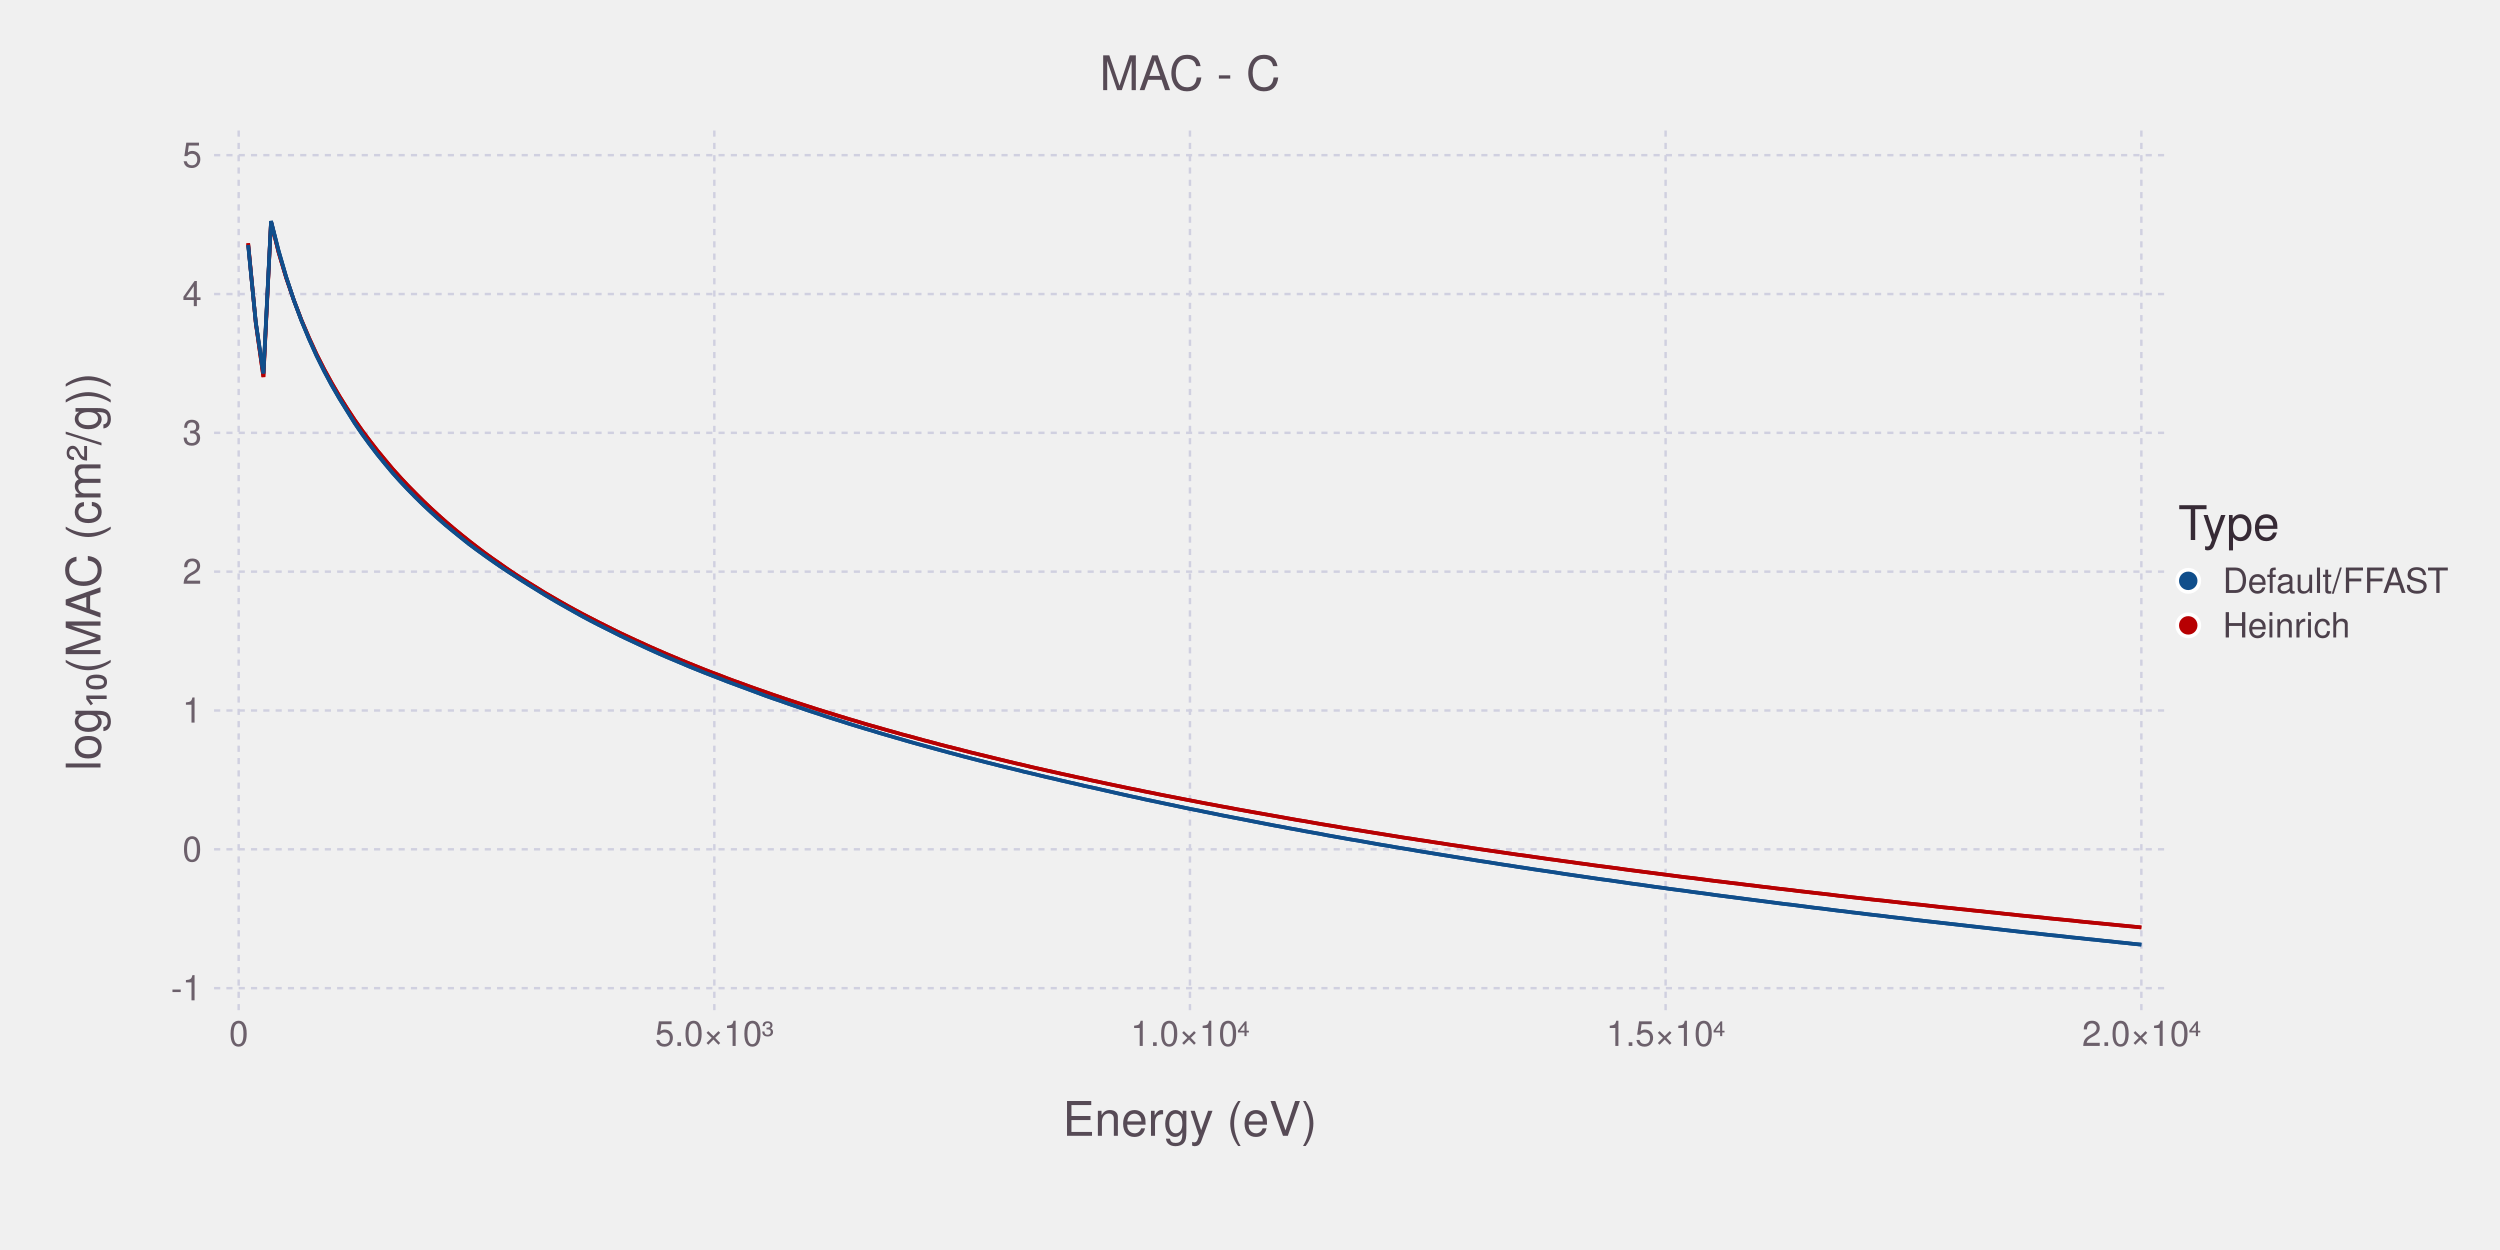
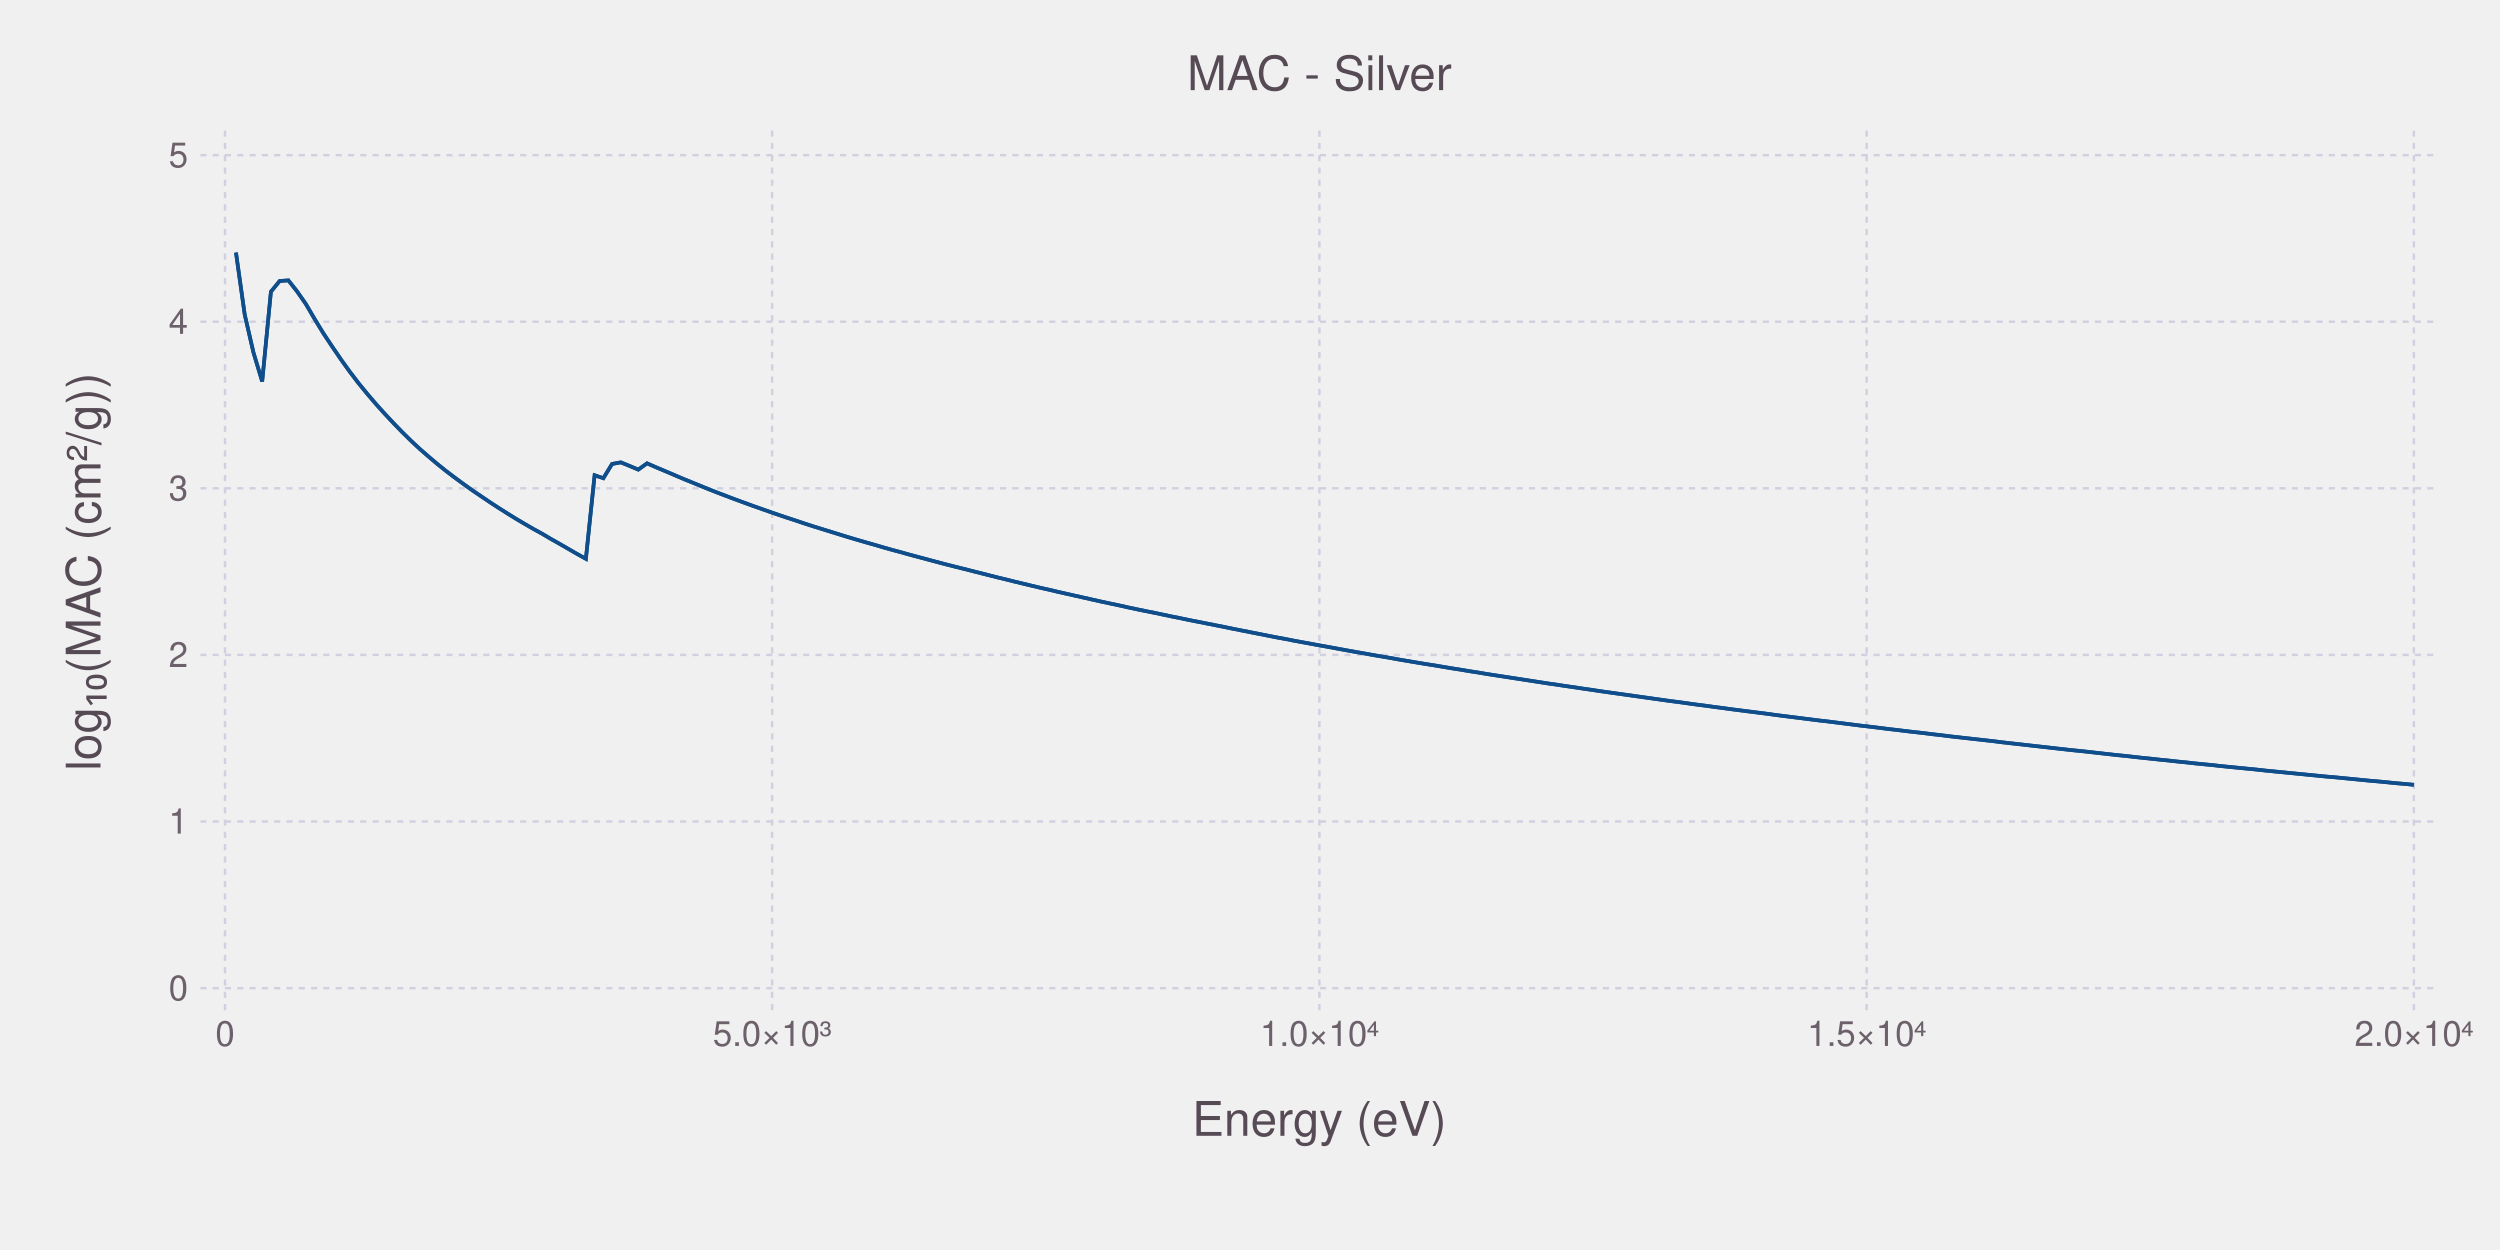
<svg xmlns="http://www.w3.org/2000/svg" version="1.2" width="203.2mm" height="101.6mm" viewBox="0 0 203.2 101.6" stroke="none" fill="#000000" stroke-width="0.3" font-size="3.88">
  <defs>
    <marker id="arrow" markerWidth="15" markerHeight="7" refX="5" refY="3.5" orient="auto" markerUnits="strokeWidth">
      <path d="M0,0 L15,3.5 L0,7 z" stroke="context-stroke" fill="context-stroke" />
    </marker>
  </defs>
-   <g class="plotroot xscalable yscalable" id="img-8d79877b-1">
-     <g font-size="3.88" font-family="'PT Sans','Helvetica Neue','Helvetica',sans-serif" fill="#564A55" stroke="#000000" stroke-opacity="0.000" id="img-8d79877b-2">
-       <g transform="translate(96.72,89.99)">
+   <g class="plotroot xscalable yscalable" id="img-f7e0c29f-1">
+     <g font-size="3.88" font-family="'PT Sans','Helvetica Neue','Helvetica',sans-serif" fill="#564A55" stroke="#000000" stroke-opacity="0.000" id="img-f7e0c29f-2">
+       <g transform="translate(107.24,89.99)">
        <g class="primitive">
          <text text-anchor="middle" dy="0.6em">Energy (eV)</text>
        </g>
      </g>
    </g>
-     <g class="guide xlabels" font-size="2.82" font-family="'PT Sans Caption','Helvetica Neue','Helvetica',sans-serif" fill="#6C606B" id="img-8d79877b-3">
-       <g transform="translate(19.4,83.32)">
+     <g class="guide xlabels" font-size="2.82" font-family="'PT Sans Caption','Helvetica Neue','Helvetica',sans-serif" fill="#6C606B" id="img-f7e0c29f-3">
+       <g transform="translate(18.29,83.32)">
        <g class="primitive">
          <text text-anchor="middle" dy="0.6em">0</text>
        </g>
      </g>
-       <g transform="translate(58.06,83.32)">
+       <g transform="translate(62.76,83.32)">
        <g class="primitive">
          <text text-anchor="middle" dy="0.6em">5.0×10³</text>
        </g>
      </g>
-       <g transform="translate(96.72,83.32)">
+       <g transform="translate(107.24,83.32)">
        <g class="primitive">
          <text text-anchor="middle" dy="0.6em">1.0×10⁴</text>
        </g>
      </g>
-       <g transform="translate(135.38,83.32)">
+       <g transform="translate(151.72,83.32)">
        <g class="primitive">
          <text text-anchor="middle" dy="0.6em">1.5×10⁴</text>
        </g>
      </g>
-       <g transform="translate(174.05,83.32)">
+       <g transform="translate(196.2,83.32)">
        <g class="primitive">
          <text text-anchor="middle" dy="0.6em">2.0×10⁴</text>
        </g>
      </g>
    </g>
-     <g class="guide colorkey" id="img-8d79877b-4">
-       <g fill="#4C404B" font-size="2.82" font-family="'PT Sans','Helvetica Neue','Helvetica',sans-serif" id="img-8d79877b-5">
-         <g transform="translate(180.67,47.21)" id="img-8d79877b-6">
-           <g class="primitive">
-             <text dy="0.35em">Default/FFAST</text>
+     <g clip-path="url(#img-f7e0c29f-4)">
+       <g id="img-f7e0c29f-5">
+         <g pointer-events="visible" stroke-width="0.3" fill="#000000" fill-opacity="0.000" stroke="#000000" stroke-opacity="0.000" class="guide background" id="img-f7e0c29f-6">
+           <g transform="translate(107.24,46.46)" id="img-f7e0c29f-7">
+             <path d="M-90.96,-35.85 L 90.96 -35.85 90.96 35.85 -90.96 35.85 z" class="primitive" />
          </g>
        </g>
-         <g transform="translate(180.67,50.83)" id="img-8d79877b-7">
-           <g class="primitive">
-             <text dy="0.35em">Heinrich</text>
+         <g class="guide ygridlines xfixed" stroke-dasharray="0.5,0.5" stroke-width="0.2" stroke="#D0D0E0" id="img-f7e0c29f-8">
+           <g transform="translate(107.24,80.32)" id="img-f7e0c29f-9">
+             <path fill="none" d="M-90.96,0 L 90.96 0" class="primitive" />
+           </g>
+           <g transform="translate(107.24,66.77)" id="img-f7e0c29f-10">
+             <path fill="none" d="M-90.96,0 L 90.96 0" class="primitive" />
+           </g>
+           <g transform="translate(107.24,53.23)" id="img-f7e0c29f-11">
+             <path fill="none" d="M-90.96,0 L 90.96 0" class="primitive" />
+           </g>
+           <g transform="translate(107.24,39.69)" id="img-f7e0c29f-12">
+             <path fill="none" d="M-90.96,0 L 90.96 0" class="primitive" />
+           </g>
+           <g transform="translate(107.24,26.15)" id="img-f7e0c29f-13">
+             <path fill="none" d="M-90.96,0 L 90.96 0" class="primitive" />
+           </g>
+           <g transform="translate(107.24,12.61)" id="img-f7e0c29f-14">
+             <path fill="none" d="M-90.96,0 L 90.96 0" class="primitive" />
          </g>
        </g>
-       </g>
-       <g stroke-width="0.3" id="img-8d79877b-8">
-         <g stroke="#FFFFFF" fill-opacity="1" fill="#B70002" id="img-8d79877b-9">
-           <g transform="translate(177.86,50.83)" id="img-8d79877b-10">
-             <circle cx="0" cy="0" r="0.9" class="primitive" />
-           </g>
-         </g>
-         <g stroke="#FFFFFF" fill-opacity="1" fill="#104E8B" id="img-8d79877b-11">
-           <g transform="translate(177.86,47.21)" id="img-8d79877b-12">
-             <circle cx="0" cy="0" r="0.9" class="primitive" />
-           </g>
-         </g>
-       </g>
-       <g fill="#362A35" font-size="3.88" font-family="'PT Sans','Helvetica Neue','Helvetica',sans-serif" stroke="#000000" stroke-opacity="0.000" id="img-8d79877b-13">
-         <g transform="translate(177.05,43.89)" id="img-8d79877b-14">
-           <g class="primitive">
-             <text dy="-0em">Type</text>
-           </g>
-         </g>
-       </g>
-     </g>
-     <g clip-path="url(#img-8d79877b-15)">
-       <g id="img-8d79877b-16">
-         <g pointer-events="visible" stroke-width="0.3" fill="#000000" fill-opacity="0.000" stroke="#000000" stroke-opacity="0.000" class="guide background" id="img-8d79877b-17">
-           <g transform="translate(96.72,46.46)" id="img-8d79877b-18">
-             <path d="M-79.32,-35.85 L 79.32 -35.85 79.32 35.85 -79.32 35.85 z" class="primitive" />
-           </g>
-         </g>
-         <g class="guide ygridlines xfixed" stroke-dasharray="0.5,0.5" stroke-width="0.2" stroke="#D0D0E0" id="img-8d79877b-19">
-           <g transform="translate(96.72,80.32)" id="img-8d79877b-20">
-             <path fill="none" d="M-79.32,0 L 79.32 0" class="primitive" />
-           </g>
-           <g transform="translate(96.72,69.03)" id="img-8d79877b-21">
-             <path fill="none" d="M-79.32,0 L 79.32 0" class="primitive" />
-           </g>
-           <g transform="translate(96.72,57.75)" id="img-8d79877b-22">
-             <path fill="none" d="M-79.32,0 L 79.32 0" class="primitive" />
-           </g>
-           <g transform="translate(96.72,46.46)" id="img-8d79877b-23">
-             <path fill="none" d="M-79.32,0 L 79.32 0" class="primitive" />
-           </g>
-           <g transform="translate(96.72,35.18)" id="img-8d79877b-24">
-             <path fill="none" d="M-79.32,0 L 79.32 0" class="primitive" />
-           </g>
-           <g transform="translate(96.72,23.9)" id="img-8d79877b-25">
-             <path fill="none" d="M-79.32,0 L 79.32 0" class="primitive" />
-           </g>
-           <g transform="translate(96.72,12.61)" id="img-8d79877b-26">
-             <path fill="none" d="M-79.32,0 L 79.32 0" class="primitive" />
-           </g>
-         </g>
-         <g class="guide xgridlines yfixed" stroke-dasharray="0.5,0.5" stroke-width="0.2" stroke="#D0D0E0" id="img-8d79877b-27">
-           <g transform="translate(19.4,46.46)" id="img-8d79877b-28">
+         <g class="guide xgridlines yfixed" stroke-dasharray="0.5,0.5" stroke-width="0.2" stroke="#D0D0E0" id="img-f7e0c29f-15">
+           <g transform="translate(18.29,46.46)" id="img-f7e0c29f-16">
            <path fill="none" d="M0,-35.85 L 0 35.85" class="primitive" />
          </g>
-           <g transform="translate(58.06,46.46)" id="img-8d79877b-29">
+           <g transform="translate(62.76,46.46)" id="img-f7e0c29f-17">
            <path fill="none" d="M0,-35.85 L 0 35.85" class="primitive" />
          </g>
-           <g transform="translate(96.72,46.46)" id="img-8d79877b-30">
+           <g transform="translate(107.24,46.46)" id="img-f7e0c29f-18">
            <path fill="none" d="M0,-35.85 L 0 35.85" class="primitive" />
          </g>
-           <g transform="translate(135.38,46.46)" id="img-8d79877b-31">
+           <g transform="translate(151.72,46.46)" id="img-f7e0c29f-19">
            <path fill="none" d="M0,-35.85 L 0 35.85" class="primitive" />
          </g>
-           <g transform="translate(174.05,46.46)" id="img-8d79877b-32">
+           <g transform="translate(196.2,46.46)" id="img-f7e0c29f-20">
            <path fill="none" d="M0,-35.85 L 0 35.85" class="primitive" />
          </g>
        </g>
-         <g class="plotpanel" id="img-8d79877b-33">
-           <g stroke-width="0.3" fill="#000000" fill-opacity="0.000" class="geometry" id="img-8d79877b-34">
-             <g class="color_RGB{Float64}(0.7186016914382806,8.086625054816313e-7,0.0097916074077615)" stroke-dasharray="none" stroke="#B70002" id="img-8d79877b-35">
-               <g transform="translate(97.11,61.11)" id="img-8d79877b-36">
-                 <path fill="none" d="M-76.94,-41.34 L -76.32 -34.86 -75.7 -30.47 -75.08 -43.08 -74.47 -40.61 -73.85 -38.53 -73.23 -36.72 -72.61 -35.1 -71.99 -33.65 -71.38 -32.32 -70.76 -31.1 -70.14 -29.97 -69.52 -28.91 -68.9 -27.92 -68.29 -26.99 -67.67 -26.11 -67.05 -25.28 -66.43 -24.48 -65.81 -23.73 -65.2 -23 -64.58 -22.31 -63.96 -21.65 -63.34 -21.02 -62.72 -20.4 -62.11 -19.82 -61.49 -19.25 -60.87 -18.7 -60.25 -18.17 -59.63 -17.66 -59.02 -17.17 -58.4 -16.69 -57.78 -16.22 -57.16 -15.77 -56.54 -15.34 -55.93 -14.91 -55.31 -14.49 -54.69 -14.09 -54.07 -13.7 -53.45 -13.32 -52.84 -12.94 -52.22 -12.58 -51.6 -12.22 -50.98 -11.87 -50.36 -11.53 -49.75 -11.2 -49.13 -10.88 -48.51 -10.56 -47.89 -10.25 -47.27 -9.94 -46.66 -9.64 -46.04 -9.35 -45.42 -9.06 -44.8 -8.78 -44.19 -8.5 -43.57 -8.23 -42.95 -7.96 -42.33 -7.7 -41.71 -7.44 -41.1 -7.19 -40.48 -6.94 -39.86 -6.69 -39.24 -6.45 -38.62 -6.22 -38.01 -5.98 -37.39 -5.75 -36.77 -5.53 -36.15 -5.3 -35.53 -5.08 -34.92 -4.87 -34.3 -4.65 -33.68 -4.44 -33.06 -4.23 -32.44 -4.03 -31.83 -3.83 -31.21 -3.63 -30.59 -3.43 -29.97 -3.24 -29.35 -3.05 -28.74 -2.86 -28.12 -2.67 -27.5 -2.49 -26.88 -2.3 -26.26 -2.12 -25.65 -1.95 -25.03 -1.77 -24.41 -1.6 -23.79 -1.42 -23.17 -1.26 -22.56 -1.09 -21.94 -0.92 -21.32 -0.76 -20.7 -0.59 -20.08 -0.43 -19.47 -0.28 -18.85 -0.12 -18.23 0.04 -17.61 0.19 -16.99 0.34 -16.38 0.49 -15.76 0.64 -15.14 0.79 -14.52 0.94 -13.9 1.08 -13.29 1.23 -12.67 1.37 -12.05 1.51 -11.43 1.65 -10.81 1.79 -10.2 1.92 -9.58 2.06 -8.96 2.19 -8.34 2.33 -7.72 2.46 -7.11 2.59 -6.49 2.72 -5.87 2.85 -5.25 2.98 -4.63 3.1 -4.02 3.23 -3.4 3.35 -2.78 3.48 -2.16 3.6 -1.54 3.72 -0.93 3.84 -0.31 3.96 0.31 4.08 0.93 4.2 1.54 4.31 2.16 4.43 2.78 4.54 3.4 4.66 4.02 4.77 4.63 4.88 5.25 4.99 5.87 5.1 6.49 5.21 7.11 5.32 7.72 5.43 8.34 5.54 8.96 5.64 9.58 5.75 10.2 5.86 10.81 5.96 11.43 6.06 12.05 6.17 12.67 6.27 13.29 6.37 13.9 6.47 14.52 6.57 15.14 6.67 15.76 6.77 16.38 6.87 16.99 6.97 17.61 7.06 18.23 7.16 18.85 7.25 19.47 7.35 20.08 7.44 20.7 7.54 21.32 7.63 21.94 7.72 22.56 7.82 23.17 7.91 23.79 8 24.41 8.09 25.03 8.18 25.65 8.27 26.26 8.36 26.88 8.44 27.5 8.53 28.12 8.62 28.74 8.71 29.35 8.79 29.97 8.88 30.59 8.96 31.21 9.05 31.83 9.13 32.44 9.22 33.06 9.3 33.68 9.38 34.3 9.46 34.92 9.55 35.53 9.63 36.15 9.71 36.77 9.79 37.39 9.87 38.01 9.95 38.62 10.03 39.24 10.11 39.86 10.19 40.48 10.26 41.1 10.34 41.71 10.42 42.33 10.5 42.95 10.57 43.57 10.65 44.19 10.72 44.8 10.8 45.42 10.87 46.04 10.95 46.66 11.02 47.27 11.1 47.89 11.17 48.51 11.24 49.13 11.32 49.75 11.39 50.36 11.46 50.98 11.53 51.6 11.6 52.22 11.68 52.84 11.75 53.45 11.82 54.07 11.89 54.69 11.96 55.31 12.03 55.93 12.09 56.54 12.16 57.16 12.23 57.78 12.3 58.4 12.37 59.02 12.43 59.63 12.5 60.25 12.57 60.87 12.64 61.49 12.7 62.11 12.77 62.72 12.83 63.34 12.9 63.96 12.96 64.58 13.03 65.2 13.09 65.81 13.16 66.43 13.22 67.05 13.29 67.67 13.35 68.29 13.41 68.9 13.47 69.52 13.54 70.14 13.6 70.76 13.66 71.38 13.72 71.99 13.79 72.61 13.85 73.23 13.91 73.85 13.97 74.47 14.03 75.08 14.09 75.7 14.15 76.32 14.21 76.94 14.27" class="primitive" />
+         <g class="plotpanel" id="img-f7e0c29f-21">
+           <g stroke-width="0.3" fill="#000000" fill-opacity="0.000" class="geometry" id="img-f7e0c29f-22">
+             <g class="color_RGB{Float64}(0.06274509803921569,0.3058823529411765,0.5450980392156862)" stroke-dasharray="none" stroke="#104E8B" id="img-f7e0c29f-23">
+               <g transform="translate(107.69,50.41)" id="img-f7e0c29f-24">
+                 <path fill="none" d="M-88.51,-29.88 L -87.8 -24.84 -87.09 -21.76 -86.38 -19.4 -85.67 -26.7 -84.96 -27.57 -84.25 -27.62 -83.54 -26.72 -82.83 -25.7 -82.11 -24.47 -81.4 -23.31 -80.69 -22.24 -79.98 -21.2 -79.27 -20.21 -78.56 -19.28 -77.85 -18.41 -77.14 -17.58 -76.43 -16.79 -75.72 -16.03 -75 -15.29 -74.29 -14.59 -73.58 -13.93 -72.87 -13.31 -72.16 -12.71 -71.45 -12.14 -70.74 -11.6 -70.03 -11.08 -69.32 -10.57 -68.61 -10.09 -67.9 -9.61 -67.18 -9.14 -66.47 -8.69 -65.76 -8.25 -65.05 -7.83 -64.34 -7.42 -63.63 -7.03 -62.92 -6.61 -62.21 -6.21 -61.5 -5.8 -60.79 -5.39 -60.07 -4.99 -59.36 -11.78 -58.65 -11.54 -57.94 -12.7 -57.23 -12.83 -56.52 -12.54 -55.81 -12.24 -55.1 -12.75 -54.39 -12.44 -53.68 -12.14 -52.97 -11.84 -52.25 -11.53 -51.54 -11.24 -50.83 -10.95 -50.12 -10.66 -49.41 -10.38 -48.7 -10.11 -47.99 -9.84 -47.28 -9.58 -46.57 -9.32 -45.86 -9.07 -45.15 -8.82 -44.43 -8.57 -43.72 -8.33 -43.01 -8.1 -42.3 -7.86 -41.59 -7.63 -40.88 -7.41 -40.17 -7.19 -39.46 -6.97 -38.75 -6.75 -38.04 -6.54 -37.32 -6.33 -36.61 -6.13 -35.9 -5.92 -35.19 -5.72 -34.48 -5.53 -33.77 -5.33 -33.06 -5.14 -32.35 -4.95 -31.64 -4.76 -30.93 -4.57 -30.22 -4.39 -29.5 -4.21 -28.79 -4.03 -28.08 -3.85 -27.37 -3.67 -26.66 -3.49 -25.95 -3.32 -25.24 -3.14 -24.53 -2.97 -23.82 -2.8 -23.11 -2.63 -22.39 -2.47 -21.68 -2.3 -20.97 -2.14 -20.26 -1.98 -19.55 -1.82 -18.84 -1.66 -18.13 -1.5 -17.42 -1.35 -16.71 -1.2 -16 -1.04 -15.29 -0.89 -14.57 -0.74 -13.86 -0.6 -13.15 -0.45 -12.44 -0.3 -11.73 -0.16 -11.02 -0.01 -10.31 0.13 -9.6 0.27 -8.89 0.41 -8.18 0.55 -7.46 0.7 -6.75 0.84 -6.04 0.98 -5.33 1.12 -4.62 1.26 -3.91 1.4 -3.2 1.53 -2.49 1.67 -1.78 1.8 -1.07 1.93 -0.36 2.06 0.36 2.19 1.07 2.32 1.78 2.45 2.49 2.58 3.2 2.7 3.91 2.83 4.62 2.95 5.33 3.07 6.04 3.2 6.75 3.32 7.46 3.44 8.18 3.56 8.89 3.67 9.6 3.79 10.31 3.91 11.02 4.02 11.73 4.14 12.44 4.25 13.15 4.37 13.86 4.48 14.57 4.59 15.29 4.7 16 4.81 16.71 4.92 17.42 5.03 18.13 5.14 18.84 5.24 19.55 5.35 20.26 5.45 20.97 5.56 21.68 5.66 22.39 5.77 23.11 5.87 23.82 5.97 24.53 6.07 25.24 6.17 25.95 6.27 26.66 6.37 27.37 6.47 28.08 6.57 28.79 6.66 29.5 6.76 30.22 6.86 30.93 6.95 31.64 7.05 32.35 7.14 33.06 7.24 33.77 7.33 34.48 7.42 35.19 7.51 35.9 7.6 36.61 7.7 37.32 7.79 38.04 7.88 38.75 7.97 39.46 8.06 40.17 8.15 40.88 8.23 41.59 8.32 42.3 8.41 43.01 8.5 43.72 8.59 44.43 8.67 45.15 8.76 45.86 8.85 46.57 8.93 47.28 9.02 47.99 9.1 48.7 9.18 49.41 9.27 50.12 9.35 50.83 9.44 51.54 9.52 52.25 9.6 52.97 9.68 53.68 9.76 54.39 9.84 55.1 9.93 55.81 10.01 56.52 10.09 57.23 10.17 57.94 10.25 58.65 10.33 59.36 10.41 60.07 10.49 60.79 10.57 61.5 10.64 62.21 10.72 62.92 10.8 63.63 10.88 64.34 10.96 65.05 11.03 65.76 11.11 66.47 11.19 67.18 11.26 67.9 11.34 68.61 11.41 69.32 11.49 70.03 11.56 70.74 11.64 71.45 11.71 72.16 11.78 72.87 11.86 73.58 11.93 74.29 12 75 12.07 75.72 12.14 76.43 12.22 77.14 12.29 77.85 12.36 78.56 12.43 79.27 12.5 79.98 12.57 80.69 12.64 81.4 12.71 82.11 12.77 82.83 12.84 83.54 12.91 84.25 12.98 84.96 13.05 85.67 13.11 86.38 13.18 87.09 13.25 87.8 13.31 88.51 13.38" class="primitive" />
              </g>
            </g>
          </g>
-           <g stroke-width="0.3" fill="#000000" fill-opacity="0.000" class="geometry" id="img-8d79877b-37">
-             <g class="color_RGB{Float64}(0.7186016914382806,8.086625054816313e-7,0.0097916074077615)" stroke-dasharray="none" stroke="#B70002" id="img-8d79877b-38">
-               <g transform="translate(97.11,61.11)" id="img-8d79877b-39">
-                 <path fill="none" d="M-76.94,-41.34 L -76.32 -34.86 -75.7 -30.47 -75.08 -43.08 -74.47 -40.61 -73.85 -38.53 -73.23 -36.72 -72.61 -35.1 -71.99 -33.65 -71.38 -32.32 -70.76 -31.1 -70.14 -29.97 -69.52 -28.91 -68.9 -27.92 -68.29 -26.99 -67.67 -26.11 -67.05 -25.28 -66.43 -24.48 -65.81 -23.73 -65.2 -23 -64.58 -22.31 -63.96 -21.65 -63.34 -21.02 -62.72 -20.4 -62.11 -19.82 -61.49 -19.25 -60.87 -18.7 -60.25 -18.17 -59.63 -17.66 -59.02 -17.17 -58.4 -16.69 -57.78 -16.22 -57.16 -15.77 -56.54 -15.34 -55.93 -14.91 -55.31 -14.49 -54.69 -14.09 -54.07 -13.7 -53.45 -13.32 -52.84 -12.94 -52.22 -12.58 -51.6 -12.22 -50.98 -11.87 -50.36 -11.53 -49.75 -11.2 -49.13 -10.88 -48.51 -10.56 -47.89 -10.25 -47.27 -9.94 -46.66 -9.64 -46.04 -9.35 -45.42 -9.06 -44.8 -8.78 -44.19 -8.5 -43.57 -8.23 -42.95 -7.96 -42.33 -7.7 -41.71 -7.44 -41.1 -7.19 -40.48 -6.94 -39.86 -6.69 -39.24 -6.45 -38.62 -6.22 -38.01 -5.98 -37.39 -5.75 -36.77 -5.53 -36.15 -5.3 -35.53 -5.08 -34.92 -4.87 -34.3 -4.65 -33.68 -4.44 -33.06 -4.23 -32.44 -4.03 -31.83 -3.83 -31.21 -3.63 -30.59 -3.43 -29.97 -3.24 -29.35 -3.05 -28.74 -2.86 -28.12 -2.67 -27.5 -2.49 -26.88 -2.3 -26.26 -2.12 -25.65 -1.95 -25.03 -1.77 -24.41 -1.6 -23.79 -1.42 -23.17 -1.26 -22.56 -1.09 -21.94 -0.92 -21.32 -0.76 -20.7 -0.59 -20.08 -0.43 -19.47 -0.28 -18.85 -0.12 -18.23 0.04 -17.61 0.19 -16.99 0.34 -16.38 0.49 -15.76 0.64 -15.14 0.79 -14.52 0.94 -13.9 1.08 -13.29 1.23 -12.67 1.37 -12.05 1.51 -11.43 1.65 -10.81 1.79 -10.2 1.92 -9.58 2.06 -8.96 2.19 -8.34 2.33 -7.72 2.46 -7.11 2.59 -6.49 2.72 -5.87 2.85 -5.25 2.98 -4.63 3.1 -4.02 3.23 -3.4 3.35 -2.78 3.48 -2.16 3.6 -1.54 3.72 -0.93 3.84 -0.31 3.96 0.31 4.08 0.93 4.2 1.54 4.31 2.16 4.43 2.78 4.54 3.4 4.66 4.02 4.77 4.63 4.88 5.25 4.99 5.87 5.1 6.49 5.21 7.11 5.32 7.72 5.43 8.34 5.54 8.96 5.64 9.58 5.75 10.2 5.86 10.81 5.96 11.43 6.06 12.05 6.17 12.67 6.27 13.29 6.37 13.9 6.47 14.52 6.57 15.14 6.67 15.76 6.77 16.38 6.87 16.99 6.97 17.61 7.06 18.23 7.16 18.85 7.25 19.47 7.35 20.08 7.44 20.7 7.54 21.32 7.63 21.94 7.72 22.56 7.82 23.17 7.91 23.79 8 24.41 8.09 25.03 8.18 25.65 8.27 26.26 8.36 26.88 8.44 27.5 8.53 28.12 8.62 28.74 8.71 29.35 8.79 29.97 8.88 30.59 8.96 31.21 9.05 31.83 9.13 32.44 9.22 33.06 9.3 33.68 9.38 34.3 9.46 34.92 9.55 35.53 9.63 36.15 9.71 36.77 9.79 37.39 9.87 38.01 9.95 38.62 10.03 39.24 10.11 39.86 10.19 40.48 10.26 41.1 10.34 41.71 10.42 42.33 10.5 42.95 10.57 43.57 10.65 44.19 10.72 44.8 10.8 45.42 10.87 46.04 10.95 46.66 11.02 47.27 11.1 47.89 11.17 48.51 11.24 49.13 11.32 49.75 11.39 50.36 11.46 50.98 11.53 51.6 11.6 52.22 11.68 52.84 11.75 53.45 11.82 54.07 11.89 54.69 11.96 55.31 12.03 55.93 12.09 56.54 12.16 57.16 12.23 57.78 12.3 58.4 12.37 59.02 12.43 59.63 12.5 60.25 12.57 60.87 12.64 61.49 12.7 62.11 12.77 62.72 12.83 63.34 12.9 63.96 12.96 64.58 13.03 65.2 13.09 65.81 13.16 66.43 13.22 67.05 13.29 67.67 13.35 68.29 13.41 68.9 13.47 69.52 13.54 70.14 13.6 70.76 13.66 71.38 13.72 71.99 13.79 72.61 13.85 73.23 13.91 73.85 13.97 74.47 14.03 75.08 14.09 75.7 14.15 76.32 14.21 76.94 14.27" class="primitive" />
-               </g>
-             </g>
-           </g>
-           <g stroke-width="0.3" fill="#000000" fill-opacity="0.000" class="geometry" id="img-8d79877b-40">
-             <g class="color_RGB{Float64}(0.06274509803921569,0.3058823529411765,0.5450980392156862)" stroke-dasharray="none" stroke="#104E8B" id="img-8d79877b-41">
-               <g transform="translate(97.11,61.82)" id="img-8d79877b-42">
-                 <path fill="none" d="M-76.94,-41.9 L -76.32 -35.63 -75.7 -31.47 -75.08 -43.85 -74.47 -41.45 -73.85 -39.31 -73.23 -37.43 -72.61 -35.76 -71.99 -34.26 -71.38 -32.9 -70.76 -31.65 -70.14 -30.49 -69.52 -29.42 -68.9 -28.42 -68.29 -27.44 -67.67 -26.53 -67.05 -25.68 -66.43 -24.87 -65.81 -24.11 -65.2 -23.38 -64.58 -22.69 -63.96 -22.03 -63.34 -21.4 -62.72 -20.79 -62.11 -20.22 -61.49 -19.66 -60.87 -19.12 -60.25 -18.61 -59.63 -18.11 -59.02 -17.62 -58.4 -17.16 -57.78 -16.71 -57.16 -16.27 -56.54 -15.84 -55.93 -15.43 -55.31 -15.03 -54.69 -14.63 -54.07 -14.24 -53.45 -13.86 -52.84 -13.48 -52.22 -13.11 -51.6 -12.75 -50.98 -12.4 -50.36 -12.05 -49.75 -11.71 -49.13 -11.38 -48.51 -11.06 -47.89 -10.75 -47.27 -10.44 -46.66 -10.13 -46.04 -9.84 -45.42 -9.55 -44.8 -9.26 -44.19 -8.98 -43.57 -8.7 -42.95 -8.43 -42.33 -8.17 -41.71 -7.91 -41.1 -7.65 -40.48 -7.4 -39.86 -7.15 -39.24 -6.91 -38.62 -6.67 -38.01 -6.43 -37.39 -6.2 -36.77 -5.97 -36.15 -5.74 -35.53 -5.51 -34.92 -5.28 -34.3 -5.06 -33.68 -4.85 -33.06 -4.63 -32.44 -4.42 -31.83 -4.21 -31.21 -4 -30.59 -3.8 -29.97 -3.59 -29.35 -3.39 -28.74 -3.2 -28.12 -3 -27.5 -2.81 -26.88 -2.62 -26.26 -2.44 -25.65 -2.25 -25.03 -2.07 -24.41 -1.89 -23.79 -1.71 -23.17 -1.53 -22.56 -1.36 -21.94 -1.19 -21.32 -1.02 -20.7 -0.85 -20.08 -0.68 -19.47 -0.52 -18.85 -0.35 -18.23 -0.19 -17.61 -0.03 -16.99 0.13 -16.38 0.28 -15.76 0.44 -15.14 0.59 -14.52 0.74 -13.9 0.9 -13.29 1.04 -12.67 1.19 -12.05 1.34 -11.43 1.48 -10.81 1.63 -10.2 1.77 -9.58 1.91 -8.96 2.06 -8.34 2.19 -7.72 2.33 -7.11 2.47 -6.49 2.61 -5.87 2.75 -5.25 2.89 -4.63 3.02 -4.02 3.16 -3.4 3.29 -2.78 3.42 -2.16 3.55 -1.54 3.68 -0.93 3.81 -0.31 3.94 0.31 4.06 0.93 4.19 1.54 4.31 2.16 4.44 2.78 4.56 3.4 4.68 4.02 4.8 4.63 4.92 5.25 5.04 5.87 5.16 6.49 5.28 7.11 5.39 7.72 5.51 8.34 5.62 8.96 5.74 9.58 5.85 10.2 5.96 10.81 6.08 11.43 6.19 12.05 6.3 12.67 6.41 13.29 6.51 13.9 6.62 14.52 6.73 15.14 6.84 15.76 6.94 16.38 7.05 16.99 7.15 17.61 7.25 18.23 7.36 18.85 7.46 19.47 7.56 20.08 7.66 20.7 7.76 21.32 7.86 21.94 7.96 22.56 8.06 23.17 8.16 23.79 8.25 24.41 8.35 25.03 8.45 25.65 8.54 26.26 8.64 26.88 8.73 27.5 8.83 28.12 8.92 28.74 9.01 29.35 9.1 29.97 9.2 30.59 9.29 31.21 9.38 31.83 9.47 32.44 9.56 33.06 9.65 33.68 9.73 34.3 9.82 34.92 9.91 35.53 10 36.15 10.08 36.77 10.17 37.39 10.26 38.01 10.34 38.62 10.43 39.24 10.51 39.86 10.59 40.48 10.68 41.1 10.76 41.71 10.84 42.33 10.93 42.95 11.01 43.57 11.09 44.19 11.17 44.8 11.25 45.42 11.33 46.04 11.41 46.66 11.49 47.27 11.57 47.89 11.65 48.51 11.72 49.13 11.8 49.75 11.88 50.36 11.96 50.98 12.03 51.6 12.11 52.22 12.19 52.84 12.26 53.45 12.34 54.07 12.41 54.69 12.49 55.31 12.56 55.93 12.63 56.54 12.71 57.16 12.78 57.78 12.85 58.4 12.93 59.02 13 59.63 13.07 60.25 13.14 60.87 13.21 61.49 13.28 62.11 13.35 62.72 13.42 63.34 13.49 63.96 13.56 64.58 13.63 65.2 13.7 65.81 13.77 66.43 13.84 67.05 13.91 67.67 13.98 68.29 14.04 68.9 14.11 69.52 14.18 70.14 14.24 70.76 14.31 71.38 14.38 71.99 14.44 72.61 14.51 73.23 14.57 73.85 14.64 74.47 14.7 75.08 14.77 75.7 14.83 76.32 14.9 76.94 14.96" class="primitive" />
-               </g>
-             </g>
-           </g>
-           <g stroke-width="0.3" fill="#000000" fill-opacity="0.000" class="geometry" id="img-8d79877b-43">
-             <g class="color_RGB{Float64}(0.06274509803921569,0.3058823529411765,0.5450980392156862)" stroke-dasharray="none" stroke="#104E8B" id="img-8d79877b-44">
-               <g transform="translate(97.11,61.82)" id="img-8d79877b-45">
-                 <path fill="none" d="M-76.94,-41.9 L -76.32 -35.63 -75.7 -31.47 -75.08 -43.85 -74.47 -41.45 -73.85 -39.31 -73.23 -37.43 -72.61 -35.76 -71.99 -34.26 -71.38 -32.9 -70.76 -31.65 -70.14 -30.49 -69.52 -29.42 -68.9 -28.42 -68.29 -27.44 -67.67 -26.53 -67.05 -25.68 -66.43 -24.87 -65.81 -24.11 -65.2 -23.38 -64.58 -22.69 -63.96 -22.03 -63.34 -21.4 -62.72 -20.79 -62.11 -20.22 -61.49 -19.66 -60.87 -19.12 -60.25 -18.61 -59.63 -18.11 -59.02 -17.62 -58.4 -17.16 -57.78 -16.71 -57.16 -16.27 -56.54 -15.84 -55.93 -15.43 -55.31 -15.03 -54.69 -14.63 -54.07 -14.24 -53.45 -13.86 -52.84 -13.48 -52.22 -13.11 -51.6 -12.75 -50.98 -12.4 -50.36 -12.05 -49.75 -11.71 -49.13 -11.38 -48.51 -11.06 -47.89 -10.75 -47.27 -10.44 -46.66 -10.13 -46.04 -9.84 -45.42 -9.55 -44.8 -9.26 -44.19 -8.98 -43.57 -8.7 -42.95 -8.43 -42.33 -8.17 -41.71 -7.91 -41.1 -7.65 -40.48 -7.4 -39.86 -7.15 -39.24 -6.91 -38.62 -6.67 -38.01 -6.43 -37.39 -6.2 -36.77 -5.97 -36.15 -5.74 -35.53 -5.51 -34.92 -5.28 -34.3 -5.06 -33.68 -4.85 -33.06 -4.63 -32.44 -4.42 -31.83 -4.21 -31.21 -4 -30.59 -3.8 -29.97 -3.59 -29.35 -3.39 -28.74 -3.2 -28.12 -3 -27.5 -2.81 -26.88 -2.62 -26.26 -2.44 -25.65 -2.25 -25.03 -2.07 -24.41 -1.89 -23.79 -1.71 -23.17 -1.53 -22.56 -1.36 -21.94 -1.19 -21.32 -1.02 -20.7 -0.85 -20.08 -0.68 -19.47 -0.52 -18.85 -0.35 -18.23 -0.19 -17.61 -0.03 -16.99 0.13 -16.38 0.28 -15.76 0.44 -15.14 0.59 -14.52 0.74 -13.9 0.9 -13.29 1.04 -12.67 1.19 -12.05 1.34 -11.43 1.48 -10.81 1.63 -10.2 1.77 -9.58 1.91 -8.96 2.06 -8.34 2.19 -7.72 2.33 -7.11 2.47 -6.49 2.61 -5.87 2.75 -5.25 2.89 -4.63 3.02 -4.02 3.16 -3.4 3.29 -2.78 3.42 -2.16 3.55 -1.54 3.68 -0.93 3.81 -0.31 3.94 0.31 4.06 0.93 4.19 1.54 4.31 2.16 4.44 2.78 4.56 3.4 4.68 4.02 4.8 4.63 4.92 5.25 5.04 5.87 5.16 6.49 5.28 7.11 5.39 7.72 5.51 8.34 5.62 8.96 5.74 9.58 5.85 10.2 5.96 10.81 6.08 11.43 6.19 12.05 6.3 12.67 6.41 13.29 6.51 13.9 6.62 14.52 6.73 15.14 6.84 15.76 6.94 16.38 7.05 16.99 7.15 17.61 7.25 18.23 7.36 18.85 7.46 19.47 7.56 20.08 7.66 20.7 7.76 21.32 7.86 21.94 7.96 22.56 8.06 23.17 8.16 23.79 8.25 24.41 8.35 25.03 8.45 25.65 8.54 26.26 8.64 26.88 8.73 27.5 8.83 28.12 8.92 28.74 9.01 29.35 9.1 29.97 9.2 30.59 9.29 31.21 9.38 31.83 9.47 32.44 9.56 33.06 9.65 33.68 9.73 34.3 9.82 34.92 9.91 35.53 10 36.15 10.08 36.77 10.17 37.39 10.26 38.01 10.34 38.62 10.43 39.24 10.51 39.86 10.59 40.48 10.68 41.1 10.76 41.71 10.84 42.33 10.93 42.95 11.01 43.57 11.09 44.19 11.17 44.8 11.25 45.42 11.33 46.04 11.41 46.66 11.49 47.27 11.57 47.89 11.65 48.51 11.72 49.13 11.8 49.75 11.88 50.36 11.96 50.98 12.03 51.6 12.11 52.22 12.19 52.84 12.26 53.45 12.34 54.07 12.41 54.69 12.49 55.31 12.56 55.93 12.63 56.54 12.71 57.16 12.78 57.78 12.85 58.4 12.93 59.02 13 59.63 13.07 60.25 13.14 60.87 13.21 61.49 13.28 62.11 13.35 62.72 13.42 63.34 13.49 63.96 13.56 64.58 13.63 65.2 13.7 65.81 13.77 66.43 13.84 67.05 13.91 67.67 13.98 68.29 14.04 68.9 14.11 69.52 14.18 70.14 14.24 70.76 14.31 71.38 14.38 71.99 14.44 72.61 14.51 73.23 14.57 73.85 14.64 74.47 14.7 75.08 14.77 75.7 14.83 76.32 14.9 76.94 14.96" class="primitive" />
+           <g stroke-width="0.3" fill="#000000" fill-opacity="0.000" class="geometry" id="img-f7e0c29f-25">
+             <g class="color_RGB{Float64}(0.06274509803921569,0.3058823529411765,0.5450980392156862)" stroke-dasharray="none" stroke="#104E8B" id="img-f7e0c29f-26">
+               <g transform="translate(107.69,50.41)" id="img-f7e0c29f-27">
+                 <path fill="none" d="M-88.51,-29.88 L -87.8 -24.84 -87.09 -21.76 -86.38 -19.4 -85.67 -26.7 -84.96 -27.57 -84.25 -27.62 -83.54 -26.72 -82.83 -25.7 -82.11 -24.47 -81.4 -23.31 -80.69 -22.24 -79.98 -21.2 -79.27 -20.21 -78.56 -19.28 -77.85 -18.41 -77.14 -17.58 -76.43 -16.79 -75.72 -16.03 -75 -15.29 -74.29 -14.59 -73.58 -13.93 -72.87 -13.31 -72.16 -12.71 -71.45 -12.14 -70.74 -11.6 -70.03 -11.08 -69.32 -10.57 -68.61 -10.09 -67.9 -9.61 -67.18 -9.14 -66.47 -8.69 -65.76 -8.25 -65.05 -7.83 -64.34 -7.42 -63.63 -7.03 -62.92 -6.61 -62.21 -6.21 -61.5 -5.8 -60.79 -5.39 -60.07 -4.99 -59.36 -11.78 -58.65 -11.54 -57.94 -12.7 -57.23 -12.83 -56.52 -12.54 -55.81 -12.24 -55.1 -12.75 -54.39 -12.44 -53.68 -12.14 -52.97 -11.84 -52.25 -11.53 -51.54 -11.24 -50.83 -10.95 -50.12 -10.66 -49.41 -10.38 -48.7 -10.11 -47.99 -9.84 -47.28 -9.58 -46.57 -9.32 -45.86 -9.07 -45.15 -8.82 -44.43 -8.57 -43.72 -8.33 -43.01 -8.1 -42.3 -7.86 -41.59 -7.63 -40.88 -7.41 -40.17 -7.19 -39.46 -6.97 -38.75 -6.75 -38.04 -6.54 -37.32 -6.33 -36.61 -6.13 -35.9 -5.92 -35.19 -5.72 -34.48 -5.53 -33.77 -5.33 -33.06 -5.14 -32.35 -4.95 -31.64 -4.76 -30.93 -4.57 -30.22 -4.39 -29.5 -4.21 -28.79 -4.03 -28.08 -3.85 -27.37 -3.67 -26.66 -3.49 -25.95 -3.32 -25.24 -3.14 -24.53 -2.97 -23.82 -2.8 -23.11 -2.63 -22.39 -2.47 -21.68 -2.3 -20.97 -2.14 -20.26 -1.98 -19.55 -1.82 -18.84 -1.66 -18.13 -1.5 -17.42 -1.35 -16.71 -1.2 -16 -1.04 -15.29 -0.89 -14.57 -0.74 -13.86 -0.6 -13.15 -0.45 -12.44 -0.3 -11.73 -0.16 -11.02 -0.01 -10.31 0.13 -9.6 0.27 -8.89 0.41 -8.18 0.55 -7.46 0.7 -6.75 0.84 -6.04 0.98 -5.33 1.12 -4.62 1.26 -3.91 1.4 -3.2 1.53 -2.49 1.67 -1.78 1.8 -1.07 1.93 -0.36 2.06 0.36 2.19 1.07 2.32 1.78 2.45 2.49 2.58 3.2 2.7 3.91 2.83 4.62 2.95 5.33 3.07 6.04 3.2 6.75 3.32 7.46 3.44 8.18 3.56 8.89 3.67 9.6 3.79 10.31 3.91 11.02 4.02 11.73 4.14 12.44 4.25 13.15 4.37 13.86 4.48 14.57 4.59 15.29 4.7 16 4.81 16.71 4.92 17.42 5.03 18.13 5.14 18.84 5.24 19.55 5.35 20.26 5.45 20.97 5.56 21.68 5.66 22.39 5.77 23.11 5.87 23.82 5.97 24.53 6.07 25.24 6.17 25.95 6.27 26.66 6.37 27.37 6.47 28.08 6.57 28.79 6.66 29.5 6.76 30.22 6.86 30.93 6.95 31.64 7.05 32.35 7.14 33.06 7.24 33.77 7.33 34.48 7.42 35.19 7.51 35.9 7.6 36.61 7.7 37.32 7.79 38.04 7.88 38.75 7.97 39.46 8.06 40.17 8.15 40.88 8.23 41.59 8.32 42.3 8.41 43.01 8.5 43.72 8.59 44.43 8.67 45.15 8.76 45.86 8.85 46.57 8.93 47.28 9.02 47.99 9.1 48.7 9.18 49.41 9.27 50.12 9.35 50.83 9.44 51.54 9.52 52.25 9.6 52.97 9.68 53.68 9.76 54.39 9.84 55.1 9.93 55.81 10.01 56.52 10.09 57.23 10.17 57.94 10.25 58.65 10.33 59.36 10.41 60.07 10.49 60.79 10.57 61.5 10.64 62.21 10.72 62.92 10.8 63.63 10.88 64.34 10.96 65.05 11.03 65.76 11.11 66.47 11.19 67.18 11.26 67.9 11.34 68.61 11.41 69.32 11.49 70.03 11.56 70.74 11.64 71.45 11.71 72.16 11.78 72.87 11.86 73.58 11.93 74.29 12 75 12.07 75.72 12.14 76.43 12.22 77.14 12.29 77.85 12.36 78.56 12.43 79.27 12.5 79.98 12.57 80.69 12.64 81.4 12.71 82.11 12.77 82.83 12.84 83.54 12.91 84.25 12.98 84.96 13.05 85.67 13.11 86.38 13.18 87.09 13.25 87.8 13.31 88.51 13.38" class="primitive" />
              </g>
            </g>
          </g>
        </g>
      </g>
    </g>
-     <g class="guide ylabels" font-size="2.82" font-family="'PT Sans Caption','Helvetica Neue','Helvetica',sans-serif" fill="#6C606B" id="img-8d79877b-46">
-       <g transform="translate(16.4,80.32)" id="img-8d79877b-47">
-         <g class="primitive">
-           <text text-anchor="end" dy="0.35em">-1</text>
-         </g>
-       </g>
-       <g transform="translate(16.4,69.03)" id="img-8d79877b-48">
+     <g class="guide ylabels" font-size="2.82" font-family="'PT Sans Caption','Helvetica Neue','Helvetica',sans-serif" fill="#6C606B" id="img-f7e0c29f-28">
+       <g transform="translate(15.28,80.32)" id="img-f7e0c29f-29">
        <g class="primitive">
          <text text-anchor="end" dy="0.35em">0</text>
        </g>
      </g>
-       <g transform="translate(16.4,57.75)" id="img-8d79877b-49">
+       <g transform="translate(15.28,66.77)" id="img-f7e0c29f-30">
        <g class="primitive">
          <text text-anchor="end" dy="0.35em">1</text>
        </g>
      </g>
-       <g transform="translate(16.4,46.46)" id="img-8d79877b-50">
+       <g transform="translate(15.28,53.23)" id="img-f7e0c29f-31">
        <g class="primitive">
          <text text-anchor="end" dy="0.35em">2</text>
        </g>
      </g>
-       <g transform="translate(16.4,35.18)" id="img-8d79877b-51">
+       <g transform="translate(15.28,39.69)" id="img-f7e0c29f-32">
        <g class="primitive">
          <text text-anchor="end" dy="0.35em">3</text>
        </g>
      </g>
-       <g transform="translate(16.4,23.9)" id="img-8d79877b-52">
+       <g transform="translate(15.28,26.15)" id="img-f7e0c29f-33">
        <g class="primitive">
          <text text-anchor="end" dy="0.35em">4</text>
        </g>
      </g>
-       <g transform="translate(16.4,12.61)" id="img-8d79877b-53">
+       <g transform="translate(15.28,12.61)" id="img-f7e0c29f-34">
        <g class="primitive">
          <text text-anchor="end" dy="0.35em">5</text>
        </g>
      </g>
    </g>
-     <g font-size="3.88" font-family="'PT Sans','Helvetica Neue','Helvetica',sans-serif" fill="#564A55" stroke="#000000" stroke-opacity="0.000" id="img-8d79877b-54">
-       <g transform="translate(8.81,44.46)" id="img-8d79877b-55">
+     <g font-size="3.88" font-family="'PT Sans','Helvetica Neue','Helvetica',sans-serif" fill="#564A55" stroke="#000000" stroke-opacity="0.000" id="img-f7e0c29f-35">
+       <g transform="translate(8.81,44.46)" id="img-f7e0c29f-36">
        <g class="primitive">
          <text text-anchor="middle" dy="0.35em" transform="rotate(-90,0, 2)">log₁₀(MAC (cm²/g))</text>
        </g>
      </g>
    </g>
-     <g font-size="3.88" font-family="'PT Sans','Helvetica Neue','Helvetica',sans-serif" fill="#564A55" stroke="#000000" stroke-opacity="0.000" id="img-8d79877b-56">
-       <g transform="translate(96.72,5)" id="img-8d79877b-57">
+     <g font-size="3.88" font-family="'PT Sans','Helvetica Neue','Helvetica',sans-serif" fill="#564A55" stroke="#000000" stroke-opacity="0.000" id="img-f7e0c29f-37">
+       <g transform="translate(107.24,5)" id="img-f7e0c29f-38">
        <g class="primitive">
-           <text text-anchor="middle" dy="0.6em">MAC - C</text>
+           <text text-anchor="middle" dy="0.6em">MAC - Silver</text>
        </g>
      </g>
    </g>
  </g>
  <defs>
-     <clipPath id="img-8d79877b-15">
-       <path d="M17.4,10.61 L 176.05 10.61 176.05 82.32 17.4 82.32" />
+     <clipPath id="img-f7e0c29f-4">
+       <path d="M16.29,10.61 L 198.2 10.61 198.2 82.32 16.29 82.32" />
    </clipPath>
  </defs>
</svg>
